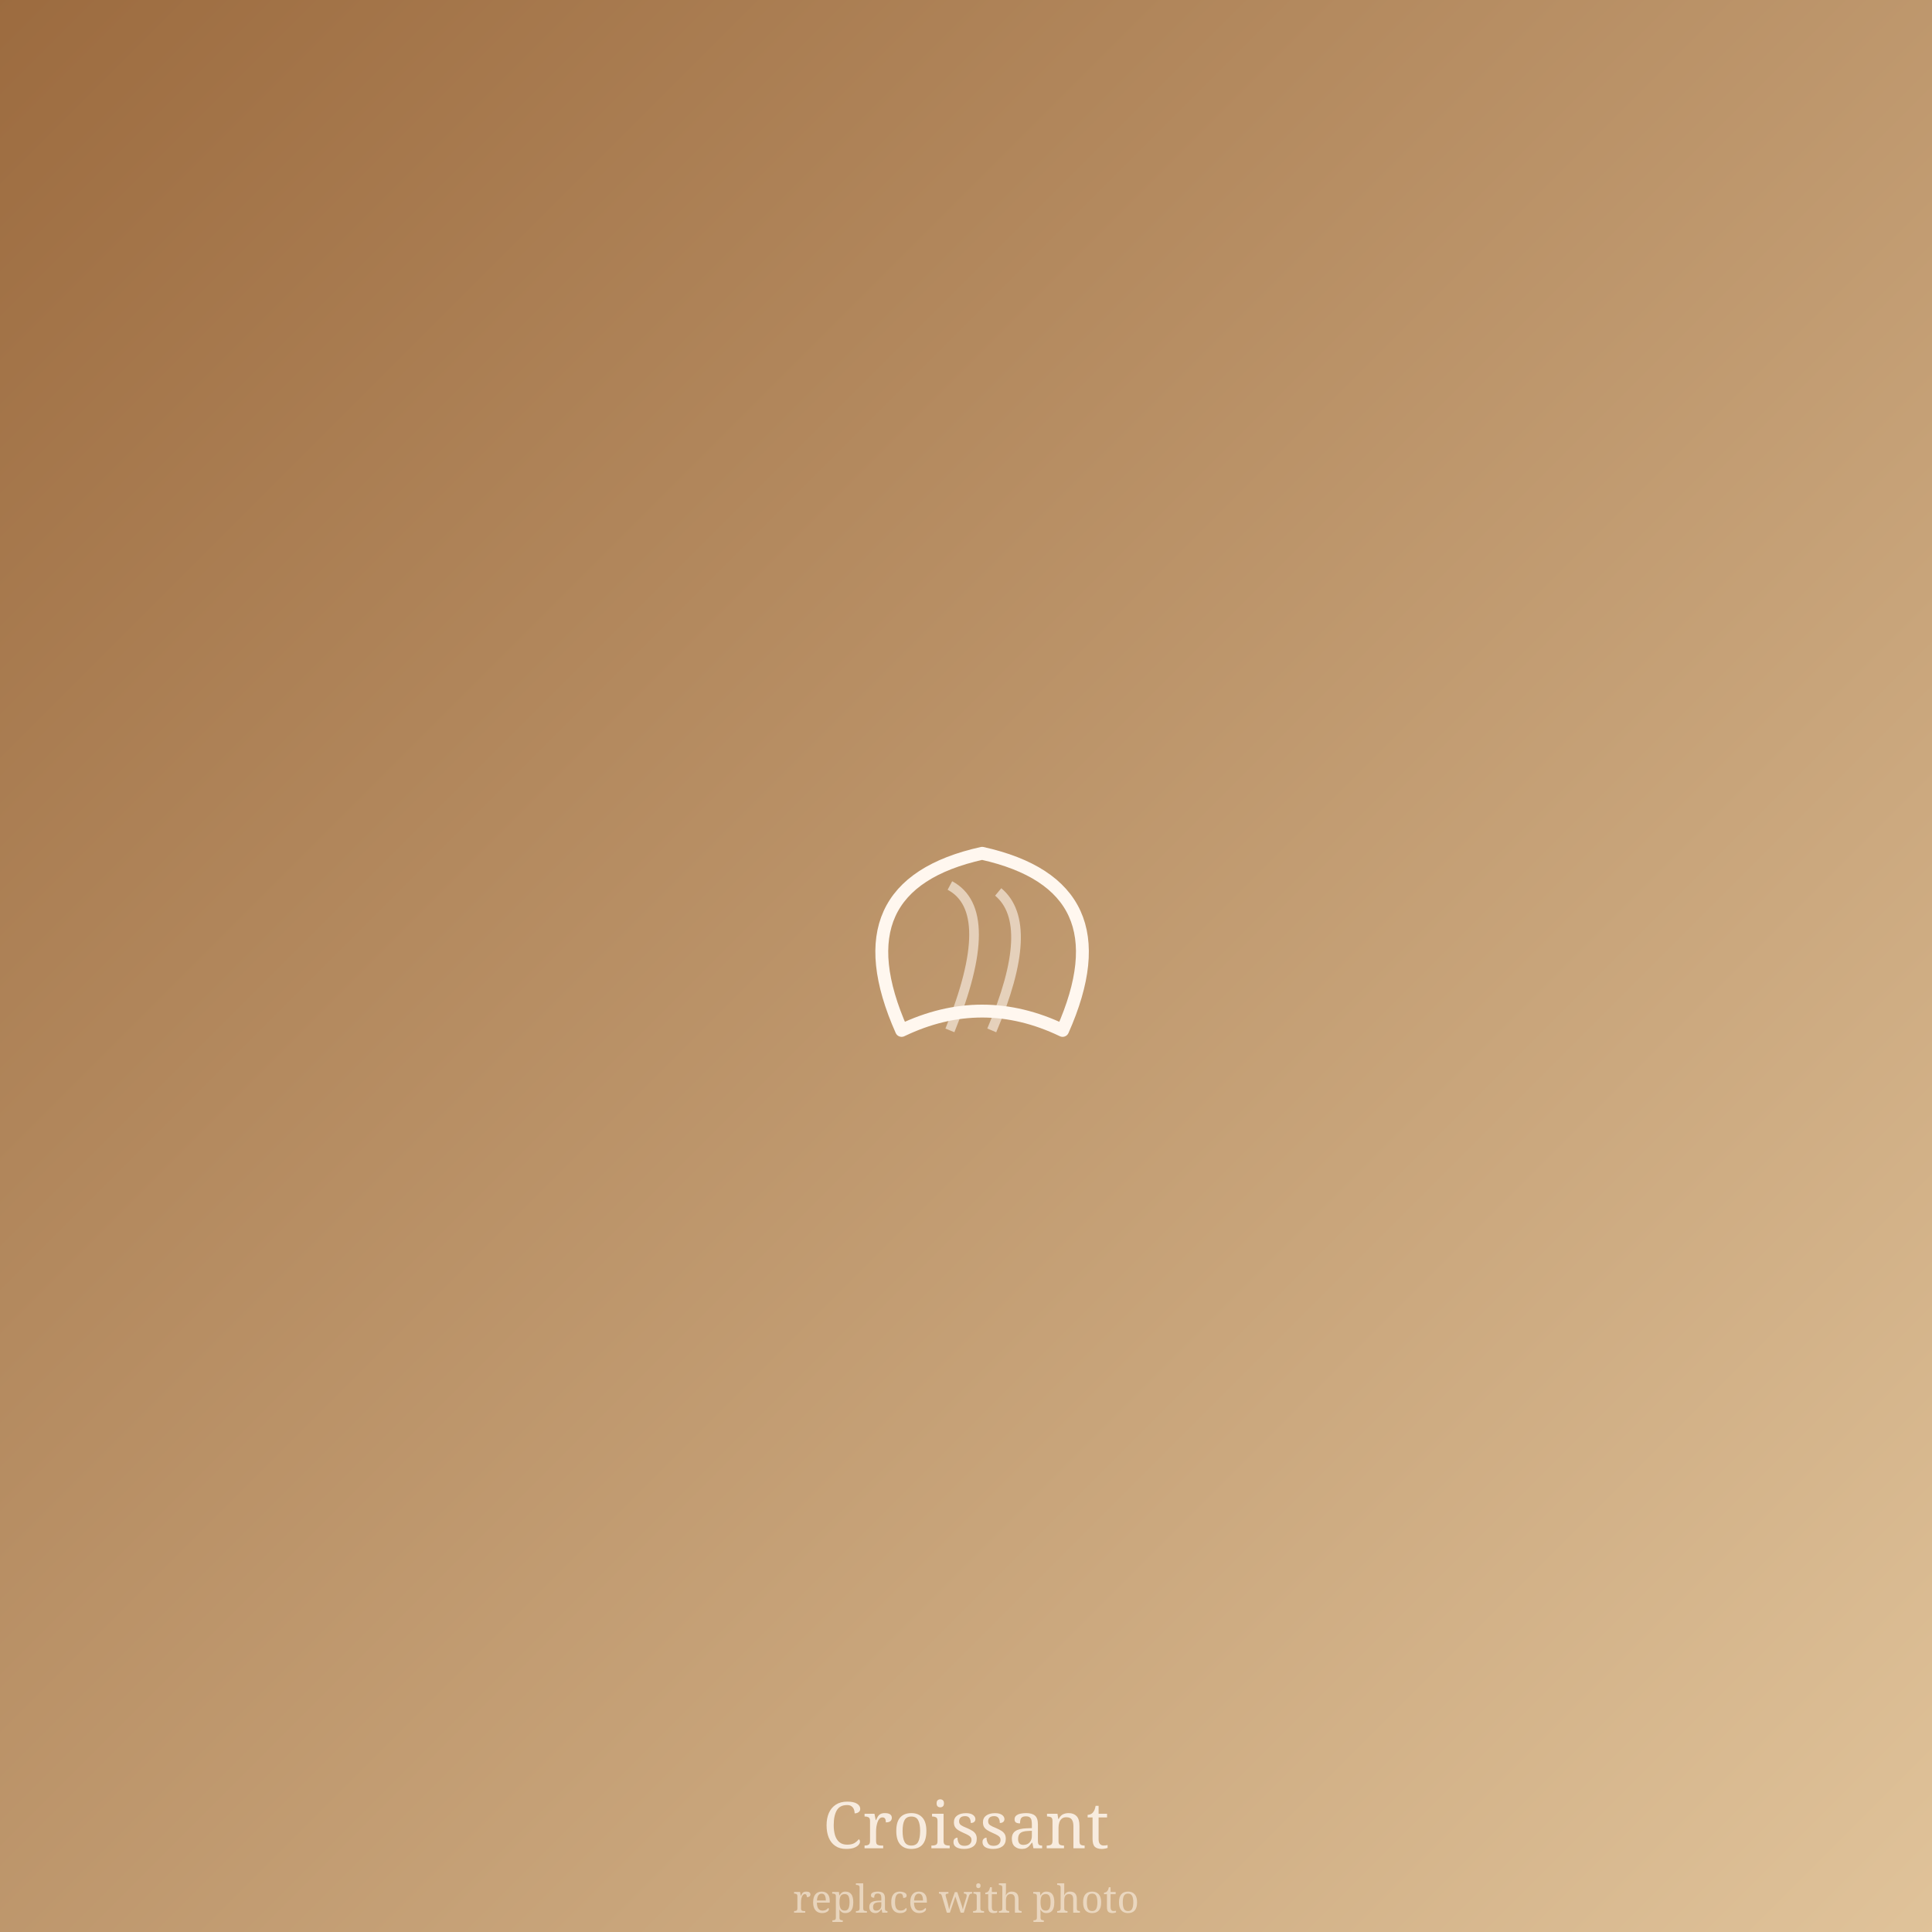
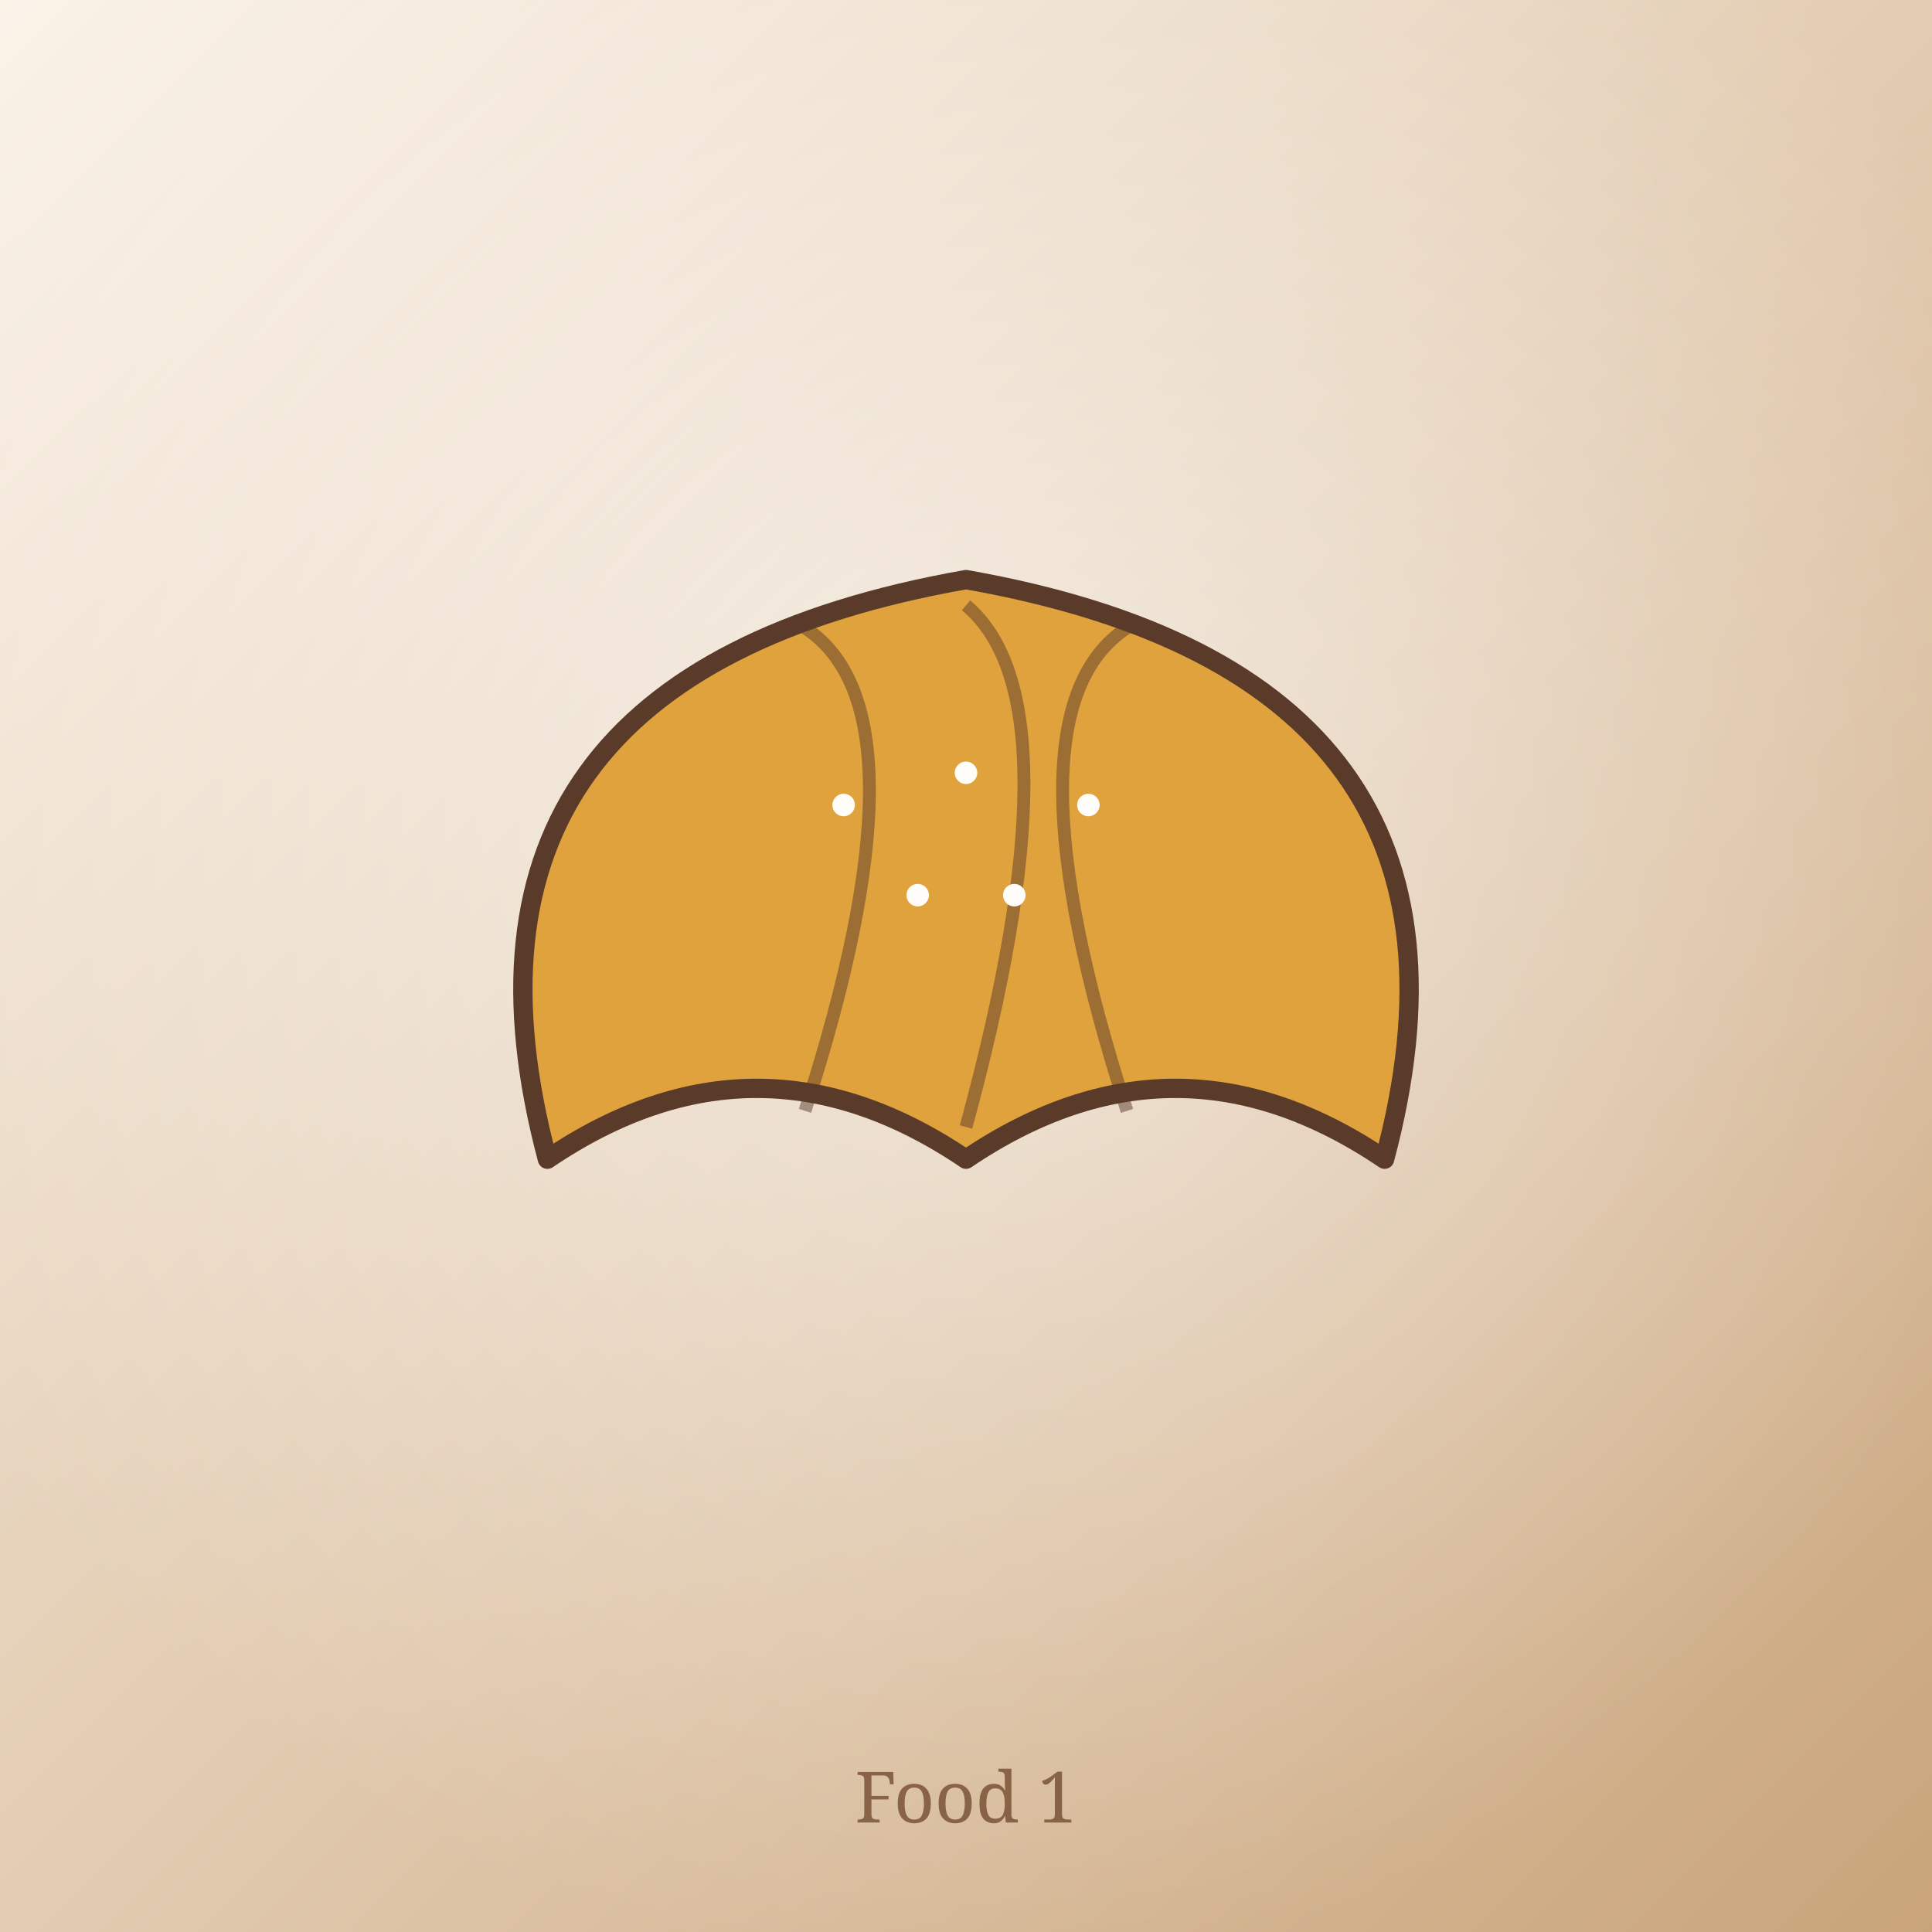
<svg xmlns="http://www.w3.org/2000/svg" width="600" height="600" viewBox="0 0 600 600">
  <defs>
-     <linearGradient id="g" x1="0" y1="0" x2="1" y2="1">
-       <stop offset="0" stop-color="#9c6b3f" />
-       <stop offset="1" stop-color="#e0c39a" />
+     <linearGradient id="bg" x1="0" y1="0" x2="1" y2="1">
+       <stop offset="0" stop-color="#FBF3E9" />
+       <stop offset="1" stop-color="#C9A47A" />
    </linearGradient>
+     <radialGradient id="glow" cx="0.5" cy="0.42" r="0.6">
+       <stop offset="0" stop-color="#ffffff" stop-opacity="0.55" />
+       <stop offset="1" stop-color="#ffffff" stop-opacity="0" />
+     </radialGradient>
  </defs>
-   <rect width="600" height="600" fill="url(#g)" />
-   <g transform="translate(225.0, 225.0) scale(1.0)">
-     <path d="M55 95 q-20 -45 25 -55 q45 10 25 55 q-25 -12 -50 0 z" fill="none" stroke="#fff7ef" stroke-width="4" stroke-linejoin="round" />
-     <path d="M70 50 q15 8 0 45 M85 52 q12 10 -2 43" fill="none" stroke="#fff7ef" stroke-width="3" opacity="0.6" />
-   </g>
-   <text x="300.0" y="574" text-anchor="middle" font-family="Georgia, serif" font-size="20" fill="#fff7ef" opacity="0.85">Croissant</text>
-   <text x="300.0" y="594" text-anchor="middle" font-family="Georgia, serif" font-size="12" fill="#fff7ef" opacity="0.55">replace with photo</text>
+   <rect width="600" height="600" fill="url(#bg)" />
+   <rect width="600" height="600" fill="url(#glow)" />
+   <path d="M170 360 q-40 -150 130 -180 q170 30 130 180 q-65 -44 -130 0 q-65 -44 -130 0 z" fill="#E0A23C" stroke="#5A3A29" stroke-width="6" stroke-linejoin="round" />
+   <path d="M250 195 q40 26 0 150 M300 188 q36 30 0 162 M350 195 q-40 26 0 150" fill="none" stroke="#5A3A29" stroke-width="4" opacity="0.5" />
+   <circle cx="262" cy="250" r="3.5" fill="#FFFDF9" />
+   <circle cx="300" cy="240" r="3.5" fill="#FFFDF9" />
+   <circle cx="338" cy="250" r="3.5" fill="#FFFDF9" />
+   <circle cx="285" cy="278" r="3.5" fill="#FFFDF9" />
+   <circle cx="315" cy="278" r="3.5" fill="#FFFDF9" />
+   <text x="300" y="566" text-anchor="middle" font-family="Georgia, serif" font-size="22" fill="#7A5236" opacity="0.85">Food 1</text>
</svg>
